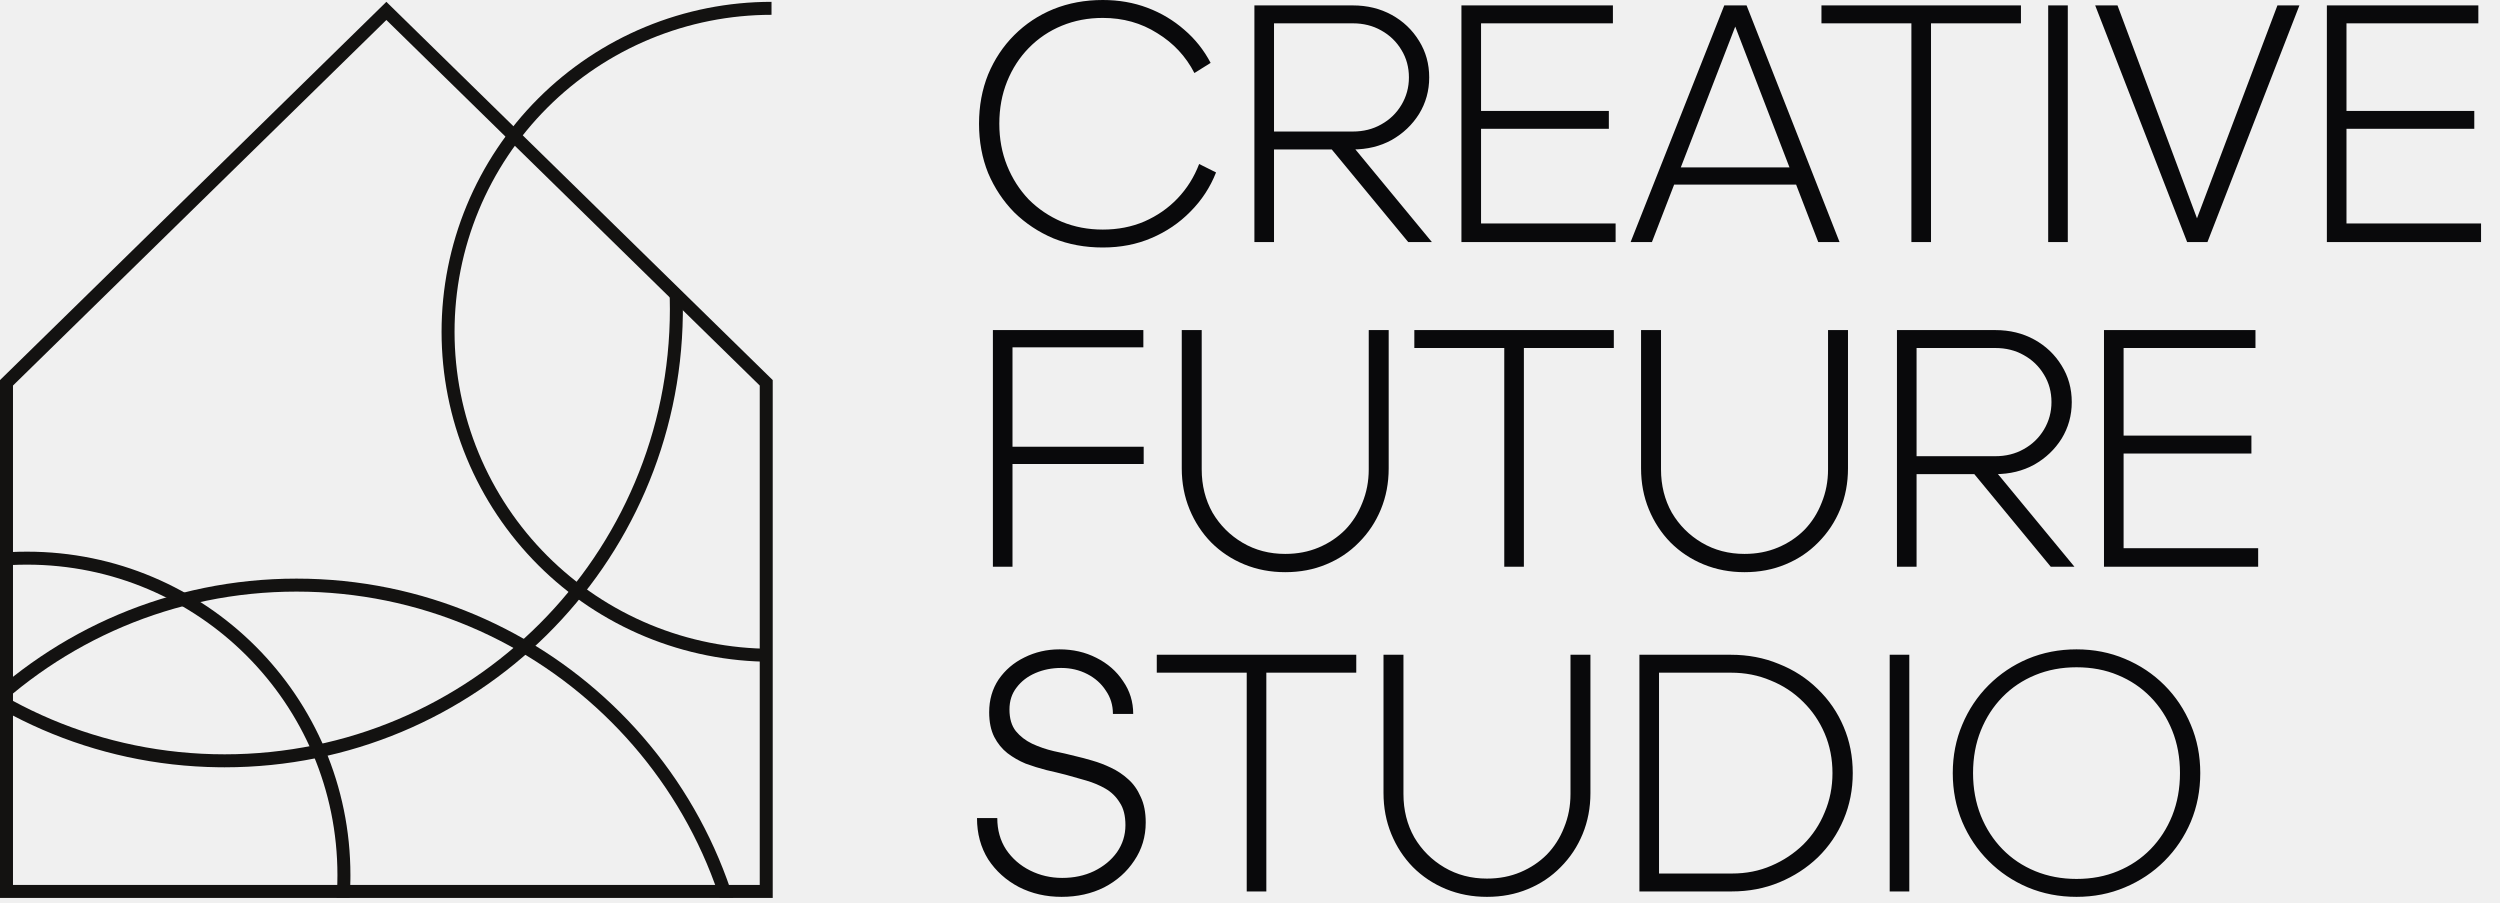
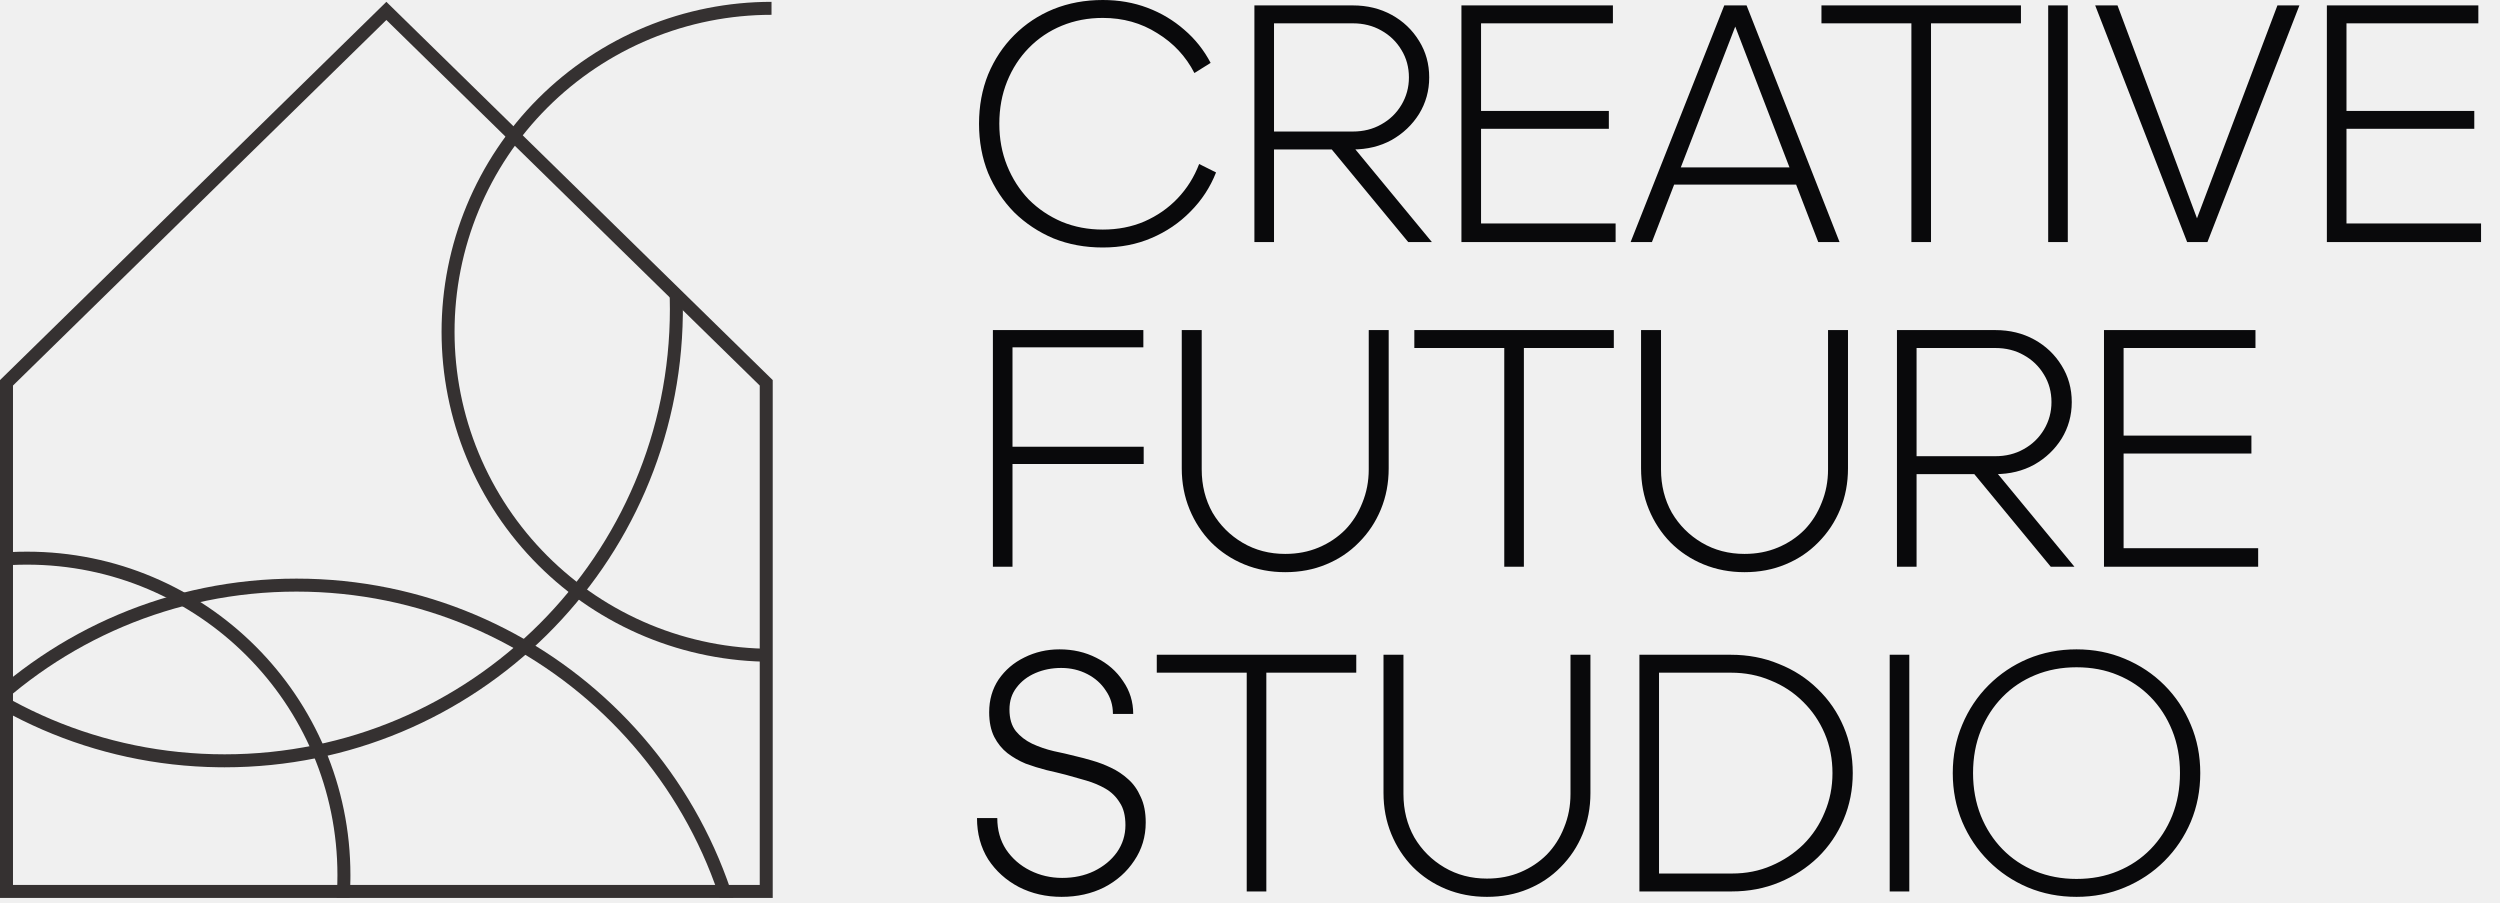
<svg xmlns="http://www.w3.org/2000/svg" width="385" height="139" viewBox="0 0 385 139" fill="none">
  <path d="M169.828 38.115C167.086 38.115 164.552 37.647 162.226 36.709C159.935 35.737 157.921 34.401 156.186 32.7C154.485 30.964 153.148 28.951 152.176 26.66C151.239 24.334 150.77 21.8 150.77 19.058C150.77 16.315 151.239 13.781 152.176 11.455C153.148 9.13 154.485 7.116 156.186 5.415C157.921 3.68 159.935 2.343 162.226 1.406C164.552 0.469 167.086 -1.07288e-06 169.828 -1.07288e-06C172.293 -1.07288e-06 174.584 0.399 176.701 1.198C178.819 1.996 180.711 3.124 182.377 4.582C184.043 6.005 185.397 7.706 186.438 9.685L183.939 11.247C182.62 8.678 180.711 6.63 178.211 5.103C175.747 3.541 172.952 2.76 169.828 2.76C167.572 2.76 165.471 3.159 163.528 3.957C161.584 4.756 159.883 5.901 158.425 7.394C157.001 8.852 155.891 10.57 155.092 12.549C154.294 14.527 153.895 16.697 153.895 19.058C153.895 21.383 154.294 23.536 155.092 25.514C155.891 27.493 157.001 29.229 158.425 30.721C159.883 32.179 161.584 33.325 163.528 34.158C165.471 34.956 167.572 35.355 169.828 35.355C172.154 35.355 174.289 34.939 176.233 34.106C178.211 33.238 179.912 32.058 181.335 30.565C182.793 29.038 183.904 27.267 184.668 25.254L187.271 26.556C186.369 28.847 185.05 30.86 183.314 32.596C181.613 34.331 179.617 35.685 177.326 36.657C175.07 37.629 172.57 38.115 169.828 38.115ZM194.584 23.015V20.255H208.331C209.962 20.255 211.42 19.891 212.704 19.162C214.023 18.433 215.065 17.426 215.829 16.142C216.592 14.857 216.974 13.451 216.974 11.924C216.974 10.362 216.592 8.956 215.829 7.706C215.065 6.422 214.023 5.415 212.704 4.686C211.42 3.957 209.962 3.593 208.331 3.593H194.584V0.833H208.331C210.552 0.833 212.548 1.319 214.319 2.291C216.089 3.263 217.495 4.6 218.536 6.3C219.578 7.967 220.098 9.841 220.098 11.924C220.098 13.972 219.578 15.847 218.536 17.548C217.495 19.214 216.089 20.55 214.319 21.557C212.548 22.529 210.552 23.015 208.331 23.015H194.584ZM193.178 37.282V0.833H196.198V37.282H193.178ZM216.87 37.282L203.8 21.453H207.445L220.515 37.282H216.87ZM225.061 37.282V0.833H228.081V37.282H225.061ZM226.987 37.282V34.418H248.805V37.282H226.987ZM226.987 19.839V17.079H247.763V19.839H226.987ZM226.935 3.593V0.833H248.388V3.593H226.935ZM251.113 37.282L265.537 0.833H268.973L283.293 37.282H280.012L266.734 2.812H267.724L254.394 37.282H251.113ZM256.633 28.43V25.775H277.825V28.43H256.633ZM294.355 37.282V0.833H297.375V37.282H294.355ZM280.504 3.593V0.833H311.226V3.593H280.504ZM315.421 37.282V0.833H318.441V37.282H315.421ZM336.822 37.282L322.659 0.833H326.095L338.905 35.147H337.759L350.724 0.833H354.109L339.946 37.282H336.822ZM358.338 37.282V0.833H361.358V37.282H358.338ZM360.264 37.282V34.418H382.082V37.282H360.264ZM360.264 19.839V17.079H381.04V19.839H360.264ZM360.212 3.593V0.833H381.665V3.593H360.212Z" fill="#09090B" />
  <path d="M152.905 87.282V50.833H155.925V87.282H152.905ZM154.832 71.453V68.797H176.128V71.453H154.832ZM154.78 53.489V50.833H176.076V53.489H154.78ZM197.925 88.115C195.668 88.115 193.568 87.716 191.624 86.918C189.68 86.119 187.979 84.991 186.521 83.533C185.098 82.075 183.987 80.374 183.189 78.43C182.39 76.486 181.991 74.386 181.991 72.13V50.833H185.063V72.286C185.063 74.751 185.619 76.972 186.73 78.951C187.875 80.895 189.42 82.44 191.364 83.585C193.308 84.731 195.495 85.303 197.925 85.303C199.799 85.303 201.517 84.974 203.08 84.314C204.642 83.655 205.995 82.752 207.141 81.606C208.287 80.426 209.172 79.038 209.797 77.441C210.456 75.844 210.786 74.126 210.786 72.286V50.833H213.858V72.13C213.858 74.386 213.459 76.486 212.66 78.43C211.862 80.374 210.734 82.075 209.276 83.533C207.853 84.991 206.169 86.119 204.225 86.918C202.316 87.716 200.216 88.115 197.925 88.115ZM231.657 87.282V50.833H234.678V87.282H231.657ZM217.807 53.593V50.833H248.528V53.593H217.807ZM268.656 88.115C266.4 88.115 264.3 87.716 262.356 86.918C260.412 86.119 258.711 84.991 257.253 83.533C255.83 82.075 254.719 80.374 253.921 78.43C253.122 76.486 252.723 74.386 252.723 72.13V50.833H255.795V72.286C255.795 74.751 256.351 76.972 257.461 78.951C258.607 80.895 260.152 82.44 262.096 83.585C264.04 84.731 266.227 85.303 268.656 85.303C270.531 85.303 272.249 84.974 273.811 84.314C275.373 83.655 276.727 82.752 277.873 81.606C279.018 80.426 279.904 79.038 280.528 77.441C281.188 75.844 281.518 74.126 281.518 72.286V50.833H284.59V72.13C284.59 74.386 284.191 76.486 283.392 78.43C282.594 80.374 281.466 82.075 280.008 83.533C278.584 84.991 276.901 86.119 274.957 86.918C273.048 87.716 270.948 88.115 268.656 88.115ZM293.537 73.015V70.255H307.284C308.915 70.255 310.373 69.891 311.658 69.162C312.977 68.433 314.018 67.426 314.782 66.142C315.546 64.857 315.927 63.451 315.927 61.924C315.927 60.362 315.546 58.956 314.782 57.706C314.018 56.422 312.977 55.415 311.658 54.686C310.373 53.957 308.915 53.593 307.284 53.593H293.537V50.833H307.284C309.505 50.833 311.502 51.319 313.272 52.291C315.042 53.263 316.448 54.599 317.49 56.3C318.531 57.967 319.052 59.841 319.052 61.924C319.052 63.972 318.531 65.847 317.49 67.548C316.448 69.214 315.042 70.55 313.272 71.557C311.502 72.529 309.505 73.015 307.284 73.015H293.537ZM292.131 87.282V50.833H295.152V87.282H292.131ZM315.823 87.282L302.754 71.453H306.399L319.468 87.282H315.823ZM324.014 87.282V50.833H327.034V87.282H324.014ZM325.941 87.282V84.418H347.758V87.282H325.941ZM325.941 69.839V67.079H346.717V69.839H325.941ZM325.889 53.593V50.833H347.342V53.593H325.889Z" fill="#09090B" />
  <path d="M163.475 138.115C161.08 138.115 158.893 137.612 156.915 136.605C154.936 135.564 153.357 134.141 152.176 132.335C151.031 130.496 150.458 128.378 150.458 125.983H153.582C153.582 127.823 154.033 129.437 154.936 130.825C155.873 132.214 157.106 133.29 158.633 134.054C160.16 134.817 161.809 135.199 163.58 135.199C165.385 135.199 167.016 134.852 168.474 134.158C169.967 133.429 171.147 132.457 172.015 131.242C172.883 129.992 173.317 128.604 173.317 127.076C173.317 125.618 173.022 124.456 172.432 123.588C171.876 122.685 171.147 121.974 170.245 121.453C169.342 120.932 168.353 120.516 167.277 120.203C166.2 119.891 165.159 119.596 164.152 119.318C163.215 119.075 162.208 118.832 161.132 118.589C160.056 118.311 158.997 117.982 157.956 117.6C156.949 117.183 156.012 116.645 155.144 115.985C154.311 115.326 153.634 114.493 153.114 113.486C152.593 112.445 152.332 111.178 152.332 109.685C152.332 107.776 152.818 106.092 153.79 104.634C154.797 103.176 156.116 102.048 157.748 101.25C159.414 100.417 161.219 100 163.163 100C165.246 100 167.138 100.434 168.839 101.302C170.574 102.17 171.946 103.367 172.952 104.895C173.994 106.387 174.514 108.071 174.514 109.945H171.39C171.39 108.592 171.026 107.394 170.297 106.353C169.602 105.276 168.648 104.426 167.433 103.801C166.218 103.176 164.881 102.864 163.423 102.864C162 102.864 160.681 103.124 159.466 103.645C158.251 104.166 157.279 104.912 156.55 105.884C155.821 106.821 155.457 107.949 155.457 109.268C155.457 110.657 155.786 111.768 156.446 112.601C157.106 113.399 157.939 114.042 158.945 114.528C159.987 115.014 161.098 115.395 162.278 115.673C163.458 115.916 164.586 116.176 165.662 116.454C166.426 116.628 167.277 116.853 168.214 117.131C169.186 117.409 170.14 117.773 171.078 118.224C172.05 118.676 172.935 119.266 173.733 119.995C174.532 120.689 175.174 121.592 175.66 122.703C176.181 123.779 176.441 125.098 176.441 126.66C176.441 128.847 175.851 130.808 174.671 132.544C173.525 134.279 171.98 135.651 170.036 136.657C168.092 137.629 165.905 138.115 163.475 138.115ZM191.995 137.282V100.833H195.015V137.282H191.995ZM178.144 103.593V100.833H208.865V103.593H178.144ZM228.994 138.115C226.737 138.115 224.637 137.716 222.693 136.918C220.749 136.119 219.048 134.991 217.59 133.533C216.167 132.075 215.056 130.374 214.258 128.43C213.46 126.486 213.06 124.386 213.06 122.13V100.833H216.132V122.286C216.132 124.751 216.688 126.972 217.799 128.951C218.944 130.895 220.489 132.44 222.433 133.585C224.377 134.731 226.564 135.303 228.994 135.303C230.868 135.303 232.587 134.974 234.149 134.314C235.711 133.655 237.065 132.752 238.21 131.606C239.356 130.426 240.241 129.038 240.866 127.441C241.525 125.844 241.855 124.126 241.855 122.286V100.833H244.927V122.13C244.927 124.386 244.528 126.486 243.73 128.43C242.931 130.374 241.803 132.075 240.345 133.533C238.922 134.991 237.238 136.119 235.294 136.918C233.385 137.716 231.285 138.115 228.994 138.115ZM252.469 137.282V100.833H255.489V137.282H253.875V134.522H266.736C268.923 134.522 270.936 134.123 272.776 133.325C274.651 132.526 276.299 131.433 277.723 130.044C279.146 128.621 280.239 126.972 281.003 125.098C281.802 123.223 282.201 121.21 282.201 119.058C282.201 116.871 281.802 114.84 281.003 112.965C280.205 111.091 279.094 109.459 277.671 108.071C276.247 106.648 274.581 105.554 272.672 104.79C270.797 103.992 268.767 103.593 266.58 103.593H253.875V100.833H266.528C269.201 100.833 271.665 101.302 273.922 102.239C276.213 103.142 278.209 104.426 279.91 106.092C281.645 107.758 282.982 109.702 283.919 111.924C284.856 114.111 285.325 116.489 285.325 119.058C285.325 121.592 284.856 123.97 283.919 126.191C282.982 128.413 281.663 130.357 279.962 132.023C278.261 133.655 276.282 134.939 274.026 135.876C271.769 136.813 269.322 137.282 266.684 137.282H252.469ZM291.013 137.282V100.833H294.033V137.282H291.013ZM319.783 138.115C317.111 138.115 314.611 137.629 312.285 136.657C309.994 135.685 307.981 134.331 306.245 132.596C304.51 130.86 303.156 128.847 302.184 126.556C301.212 124.23 300.726 121.731 300.726 119.058C300.726 116.385 301.212 113.903 302.184 111.612C303.156 109.286 304.51 107.255 306.245 105.519C307.981 103.784 309.994 102.43 312.285 101.458C314.611 100.486 317.111 100 319.783 100C322.456 100 324.938 100.486 327.23 101.458C329.555 102.43 331.586 103.784 333.322 105.519C335.057 107.255 336.411 109.286 337.383 111.612C338.355 113.903 338.841 116.385 338.841 119.058C338.841 121.731 338.355 124.23 337.383 126.556C336.411 128.847 335.057 130.86 333.322 132.596C331.586 134.331 329.555 135.685 327.23 136.657C324.938 137.629 322.456 138.115 319.783 138.115ZM319.783 135.356C322.109 135.356 324.227 134.956 326.136 134.158C328.08 133.36 329.764 132.231 331.187 130.773C332.61 129.315 333.721 127.597 334.519 125.618C335.318 123.605 335.717 121.418 335.717 119.058C335.717 116.662 335.318 114.475 334.519 112.497C333.721 110.518 332.61 108.8 331.187 107.342C329.764 105.884 328.08 104.756 326.136 103.957C324.227 103.159 322.109 102.76 319.783 102.76C317.492 102.76 315.375 103.159 313.431 103.957C311.487 104.756 309.803 105.884 308.38 107.342C306.957 108.8 305.846 110.518 305.048 112.497C304.249 114.475 303.85 116.662 303.85 119.058C303.85 121.418 304.249 123.605 305.048 125.618C305.846 127.597 306.957 129.315 308.38 130.773C309.803 132.231 311.487 133.36 313.431 134.158C315.375 134.956 317.492 135.356 319.783 135.356Z" fill="#09090B" />
-   <path d="M119 58.533V138.282H0V58.533L59.5 0.282L119 58.533ZM2 59.374V136.282H117V59.374L59.5 3.08L2 59.374Z" fill="#131211" />
+   <path d="M119 58.533V138.282H0V58.533L59.5 0.282L119 58.533ZM2 59.374V136.282H117V59.374L59.5 3.08L2 59.374Z" fill="#353131" />
  <mask id="mask0_27_92" style="mask-type:luminance" maskUnits="userSpaceOnUse" x="0" y="0" width="119" height="139">
    <path d="M0 58.665V138.229H119V58.665L59.5 0.549L0 58.665Z" fill="white" />
  </mask>
  <g mask="url(#mask0_27_92)">
-     <path d="M51.965 134.769C51.965 108.363 30.558 86.956 4.151 86.956C-22.256 86.956 -43.663 108.363 -43.663 134.769C-43.663 161.176 -22.256 182.583 4.151 182.584V184.584L3.507 184.58C-23.707 184.235 -45.663 162.066 -45.663 134.769C-45.663 107.258 -23.36 84.956 4.151 84.956C31.662 84.956 53.965 107.258 53.965 134.769L53.961 135.414C53.616 162.628 31.447 184.584 4.151 184.584V182.584C30.558 182.584 51.965 161.176 51.965 134.769Z" fill="#131211" />
-     <path d="M103.163 47.595C103.163 9.725 72.462 -20.974 34.593 -20.974C-3.277 -20.974 -33.977 9.725 -33.977 47.595C-33.977 85.465 -3.277 116.165 34.593 116.165V118.165L33.68 118.159C-4.874 117.671 -35.977 86.265 -35.977 47.595C-35.977 8.621 -4.382 -22.974 34.593 -22.974C73.567 -22.974 105.163 8.62 105.163 47.595L105.157 48.507C104.669 87.061 73.263 118.165 34.593 118.165V116.165C72.463 116.165 103.163 85.465 103.163 47.595Z" fill="#131211" />
-     <path d="M114.233 159.676C114.232 121.806 83.532 91.107 45.662 91.107C7.793 91.107 -22.907 121.807 -22.907 159.676C-22.907 197.546 7.792 228.246 45.662 228.246V230.246L44.75 230.241C6.196 229.752 -24.907 198.346 -24.907 159.676C-24.907 120.702 6.688 89.107 45.662 89.107C84.637 89.107 116.232 120.702 116.233 159.676L116.227 160.588C115.739 199.143 84.332 230.246 45.662 230.246V228.246C83.532 228.246 114.233 197.546 114.233 159.676Z" fill="#131211" />
+     <path d="M51.965 134.769C51.965 108.363 30.558 86.956 4.151 86.956C-22.256 86.956 -43.663 108.363 -43.663 134.769C-43.663 161.176 -22.256 182.583 4.151 182.584V184.584L3.507 184.58C-23.707 184.235 -45.663 162.066 -45.663 134.769C-45.663 107.258 -23.36 84.956 4.151 84.956C31.662 84.956 53.965 107.258 53.965 134.769L53.961 135.414C53.616 162.628 31.447 184.584 4.151 184.584V182.584C30.558 182.584 51.965 161.176 51.965 134.769Z" fill="#353131" />
+     <path d="M103.163 47.595C103.163 9.725 72.462 -20.974 34.593 -20.974C-3.277 -20.974 -33.977 9.725 -33.977 47.595C-33.977 85.465 -3.277 116.165 34.593 116.165V118.165L33.68 118.159C-4.874 117.671 -35.977 86.265 -35.977 47.595C-35.977 8.621 -4.382 -22.974 34.593 -22.974C73.567 -22.974 105.163 8.62 105.163 47.595L105.157 48.507C104.669 87.061 73.263 118.165 34.593 118.165V116.165C72.463 116.165 103.163 85.465 103.163 47.595Z" fill="#353131" />
+     <path d="M114.233 159.676C114.232 121.806 83.532 91.107 45.662 91.107C7.793 91.107 -22.907 121.807 -22.907 159.676C-22.907 197.546 7.792 228.246 45.662 228.246V230.246L44.75 230.241C6.196 229.752 -24.907 198.346 -24.907 159.676C-24.907 120.702 6.688 89.107 45.662 89.107C84.637 89.107 116.232 120.702 116.233 159.676L116.227 160.588C115.739 199.143 84.332 230.246 45.662 230.246V228.246C83.532 228.246 114.233 197.546 114.233 159.676Z" fill="#353131" />
  </g>
-   <path d="M118.814 2.282C112.404 2.282 106.056 3.545 100.133 5.998C94.211 8.451 88.83 12.046 84.297 16.579C79.765 21.112 76.168 26.494 73.715 32.416C71.262 38.338 70.001 44.685 70.001 51.096C70.001 57.506 71.262 63.854 73.715 69.776C76.168 75.699 79.765 81.08 84.297 85.613C88.83 90.146 94.211 93.741 100.133 96.194C106.056 98.647 112.404 99.91 118.814 99.91L118.814 101.91C112.141 101.91 105.534 100.595 99.369 98.042C93.204 95.488 87.602 91.746 82.883 87.027C78.165 82.309 74.421 76.707 71.868 70.542C69.314 64.377 68.001 57.769 68.001 51.096C68.001 44.423 69.314 37.815 71.868 31.65C74.421 25.485 78.165 19.883 82.883 15.165C87.602 10.447 93.204 6.704 99.369 4.15C105.534 1.597 112.141 0.282 118.814 0.282L118.814 2.282Z" fill="#131211" />
+   <path d="M118.814 2.282C112.404 2.282 106.056 3.545 100.133 5.998C94.211 8.451 88.83 12.046 84.297 16.579C79.765 21.112 76.168 26.494 73.715 32.416C71.262 38.338 70.001 44.685 70.001 51.096C70.001 57.506 71.262 63.854 73.715 69.776C76.168 75.699 79.765 81.08 84.297 85.613C88.83 90.146 94.211 93.741 100.133 96.194C106.056 98.647 112.404 99.91 118.814 99.91L118.814 101.91C112.141 101.91 105.534 100.595 99.369 98.042C93.204 95.488 87.602 91.746 82.883 87.027C78.165 82.309 74.421 76.707 71.868 70.542C69.314 64.377 68.001 57.769 68.001 51.096C68.001 44.423 69.314 37.815 71.868 31.65C74.421 25.485 78.165 19.883 82.883 15.165C87.602 10.447 93.204 6.704 99.369 4.15C105.534 1.597 112.141 0.282 118.814 0.282L118.814 2.282Z" fill="#353131" />
</svg>
